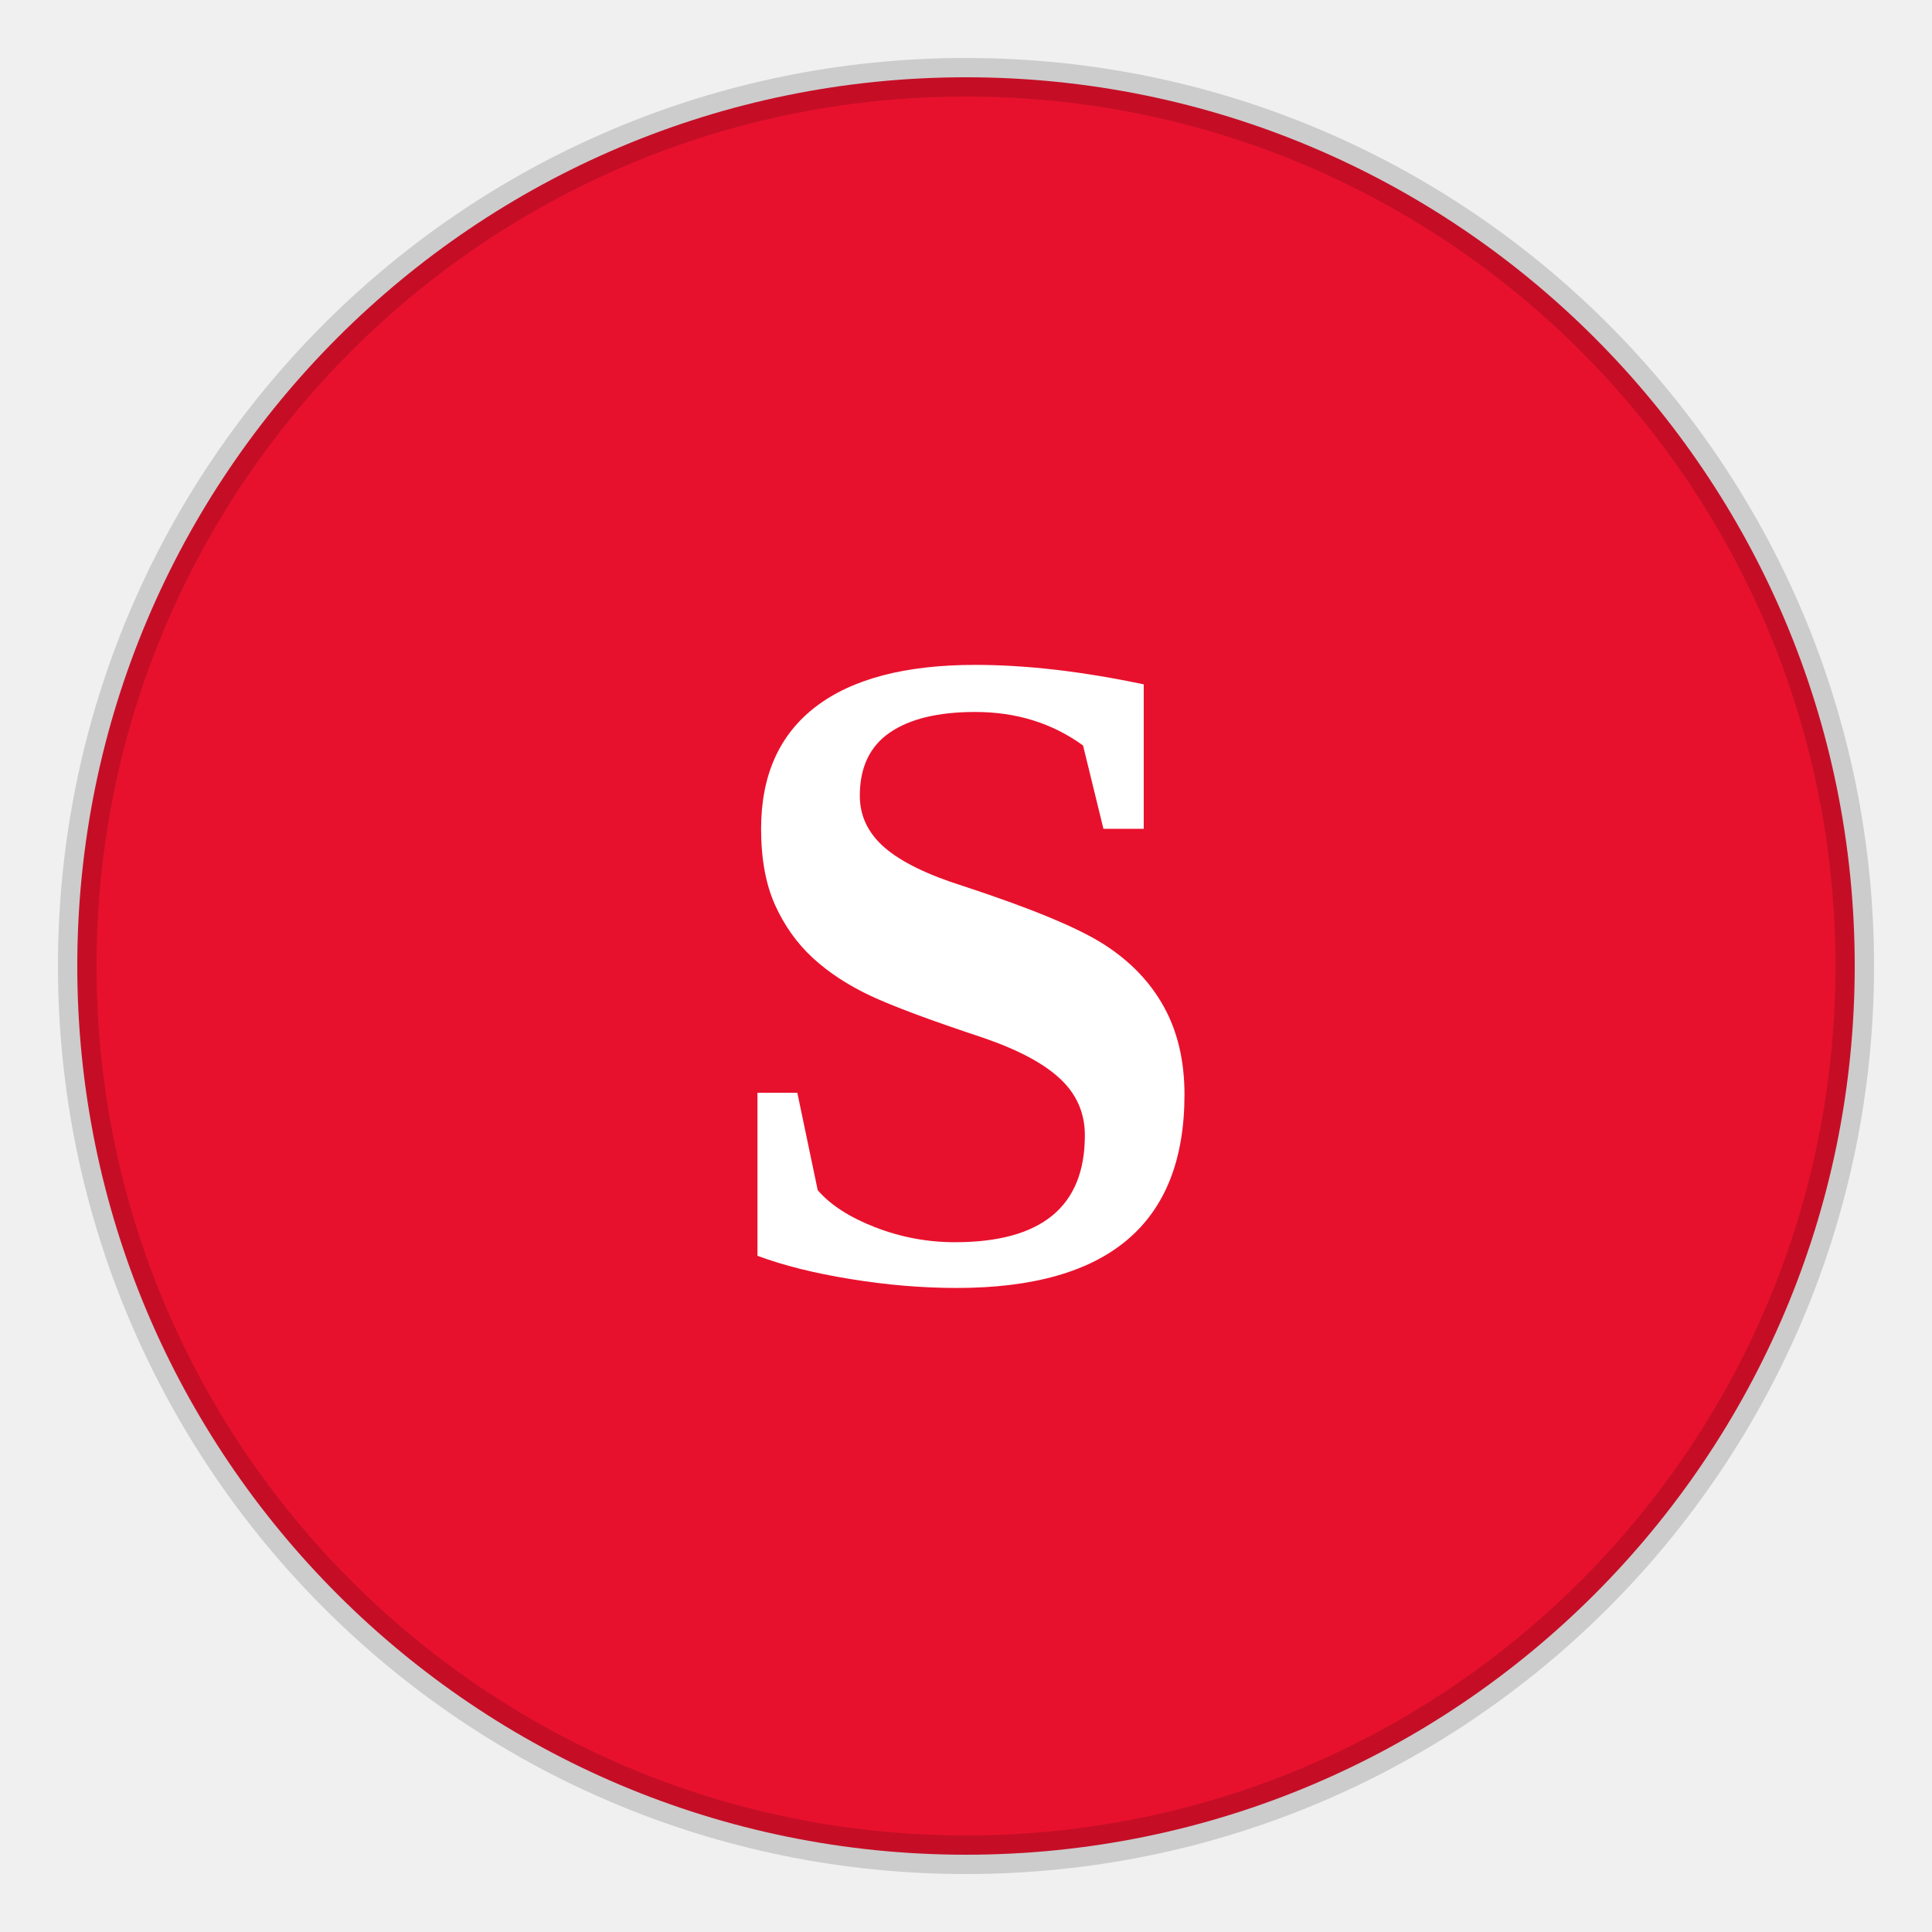
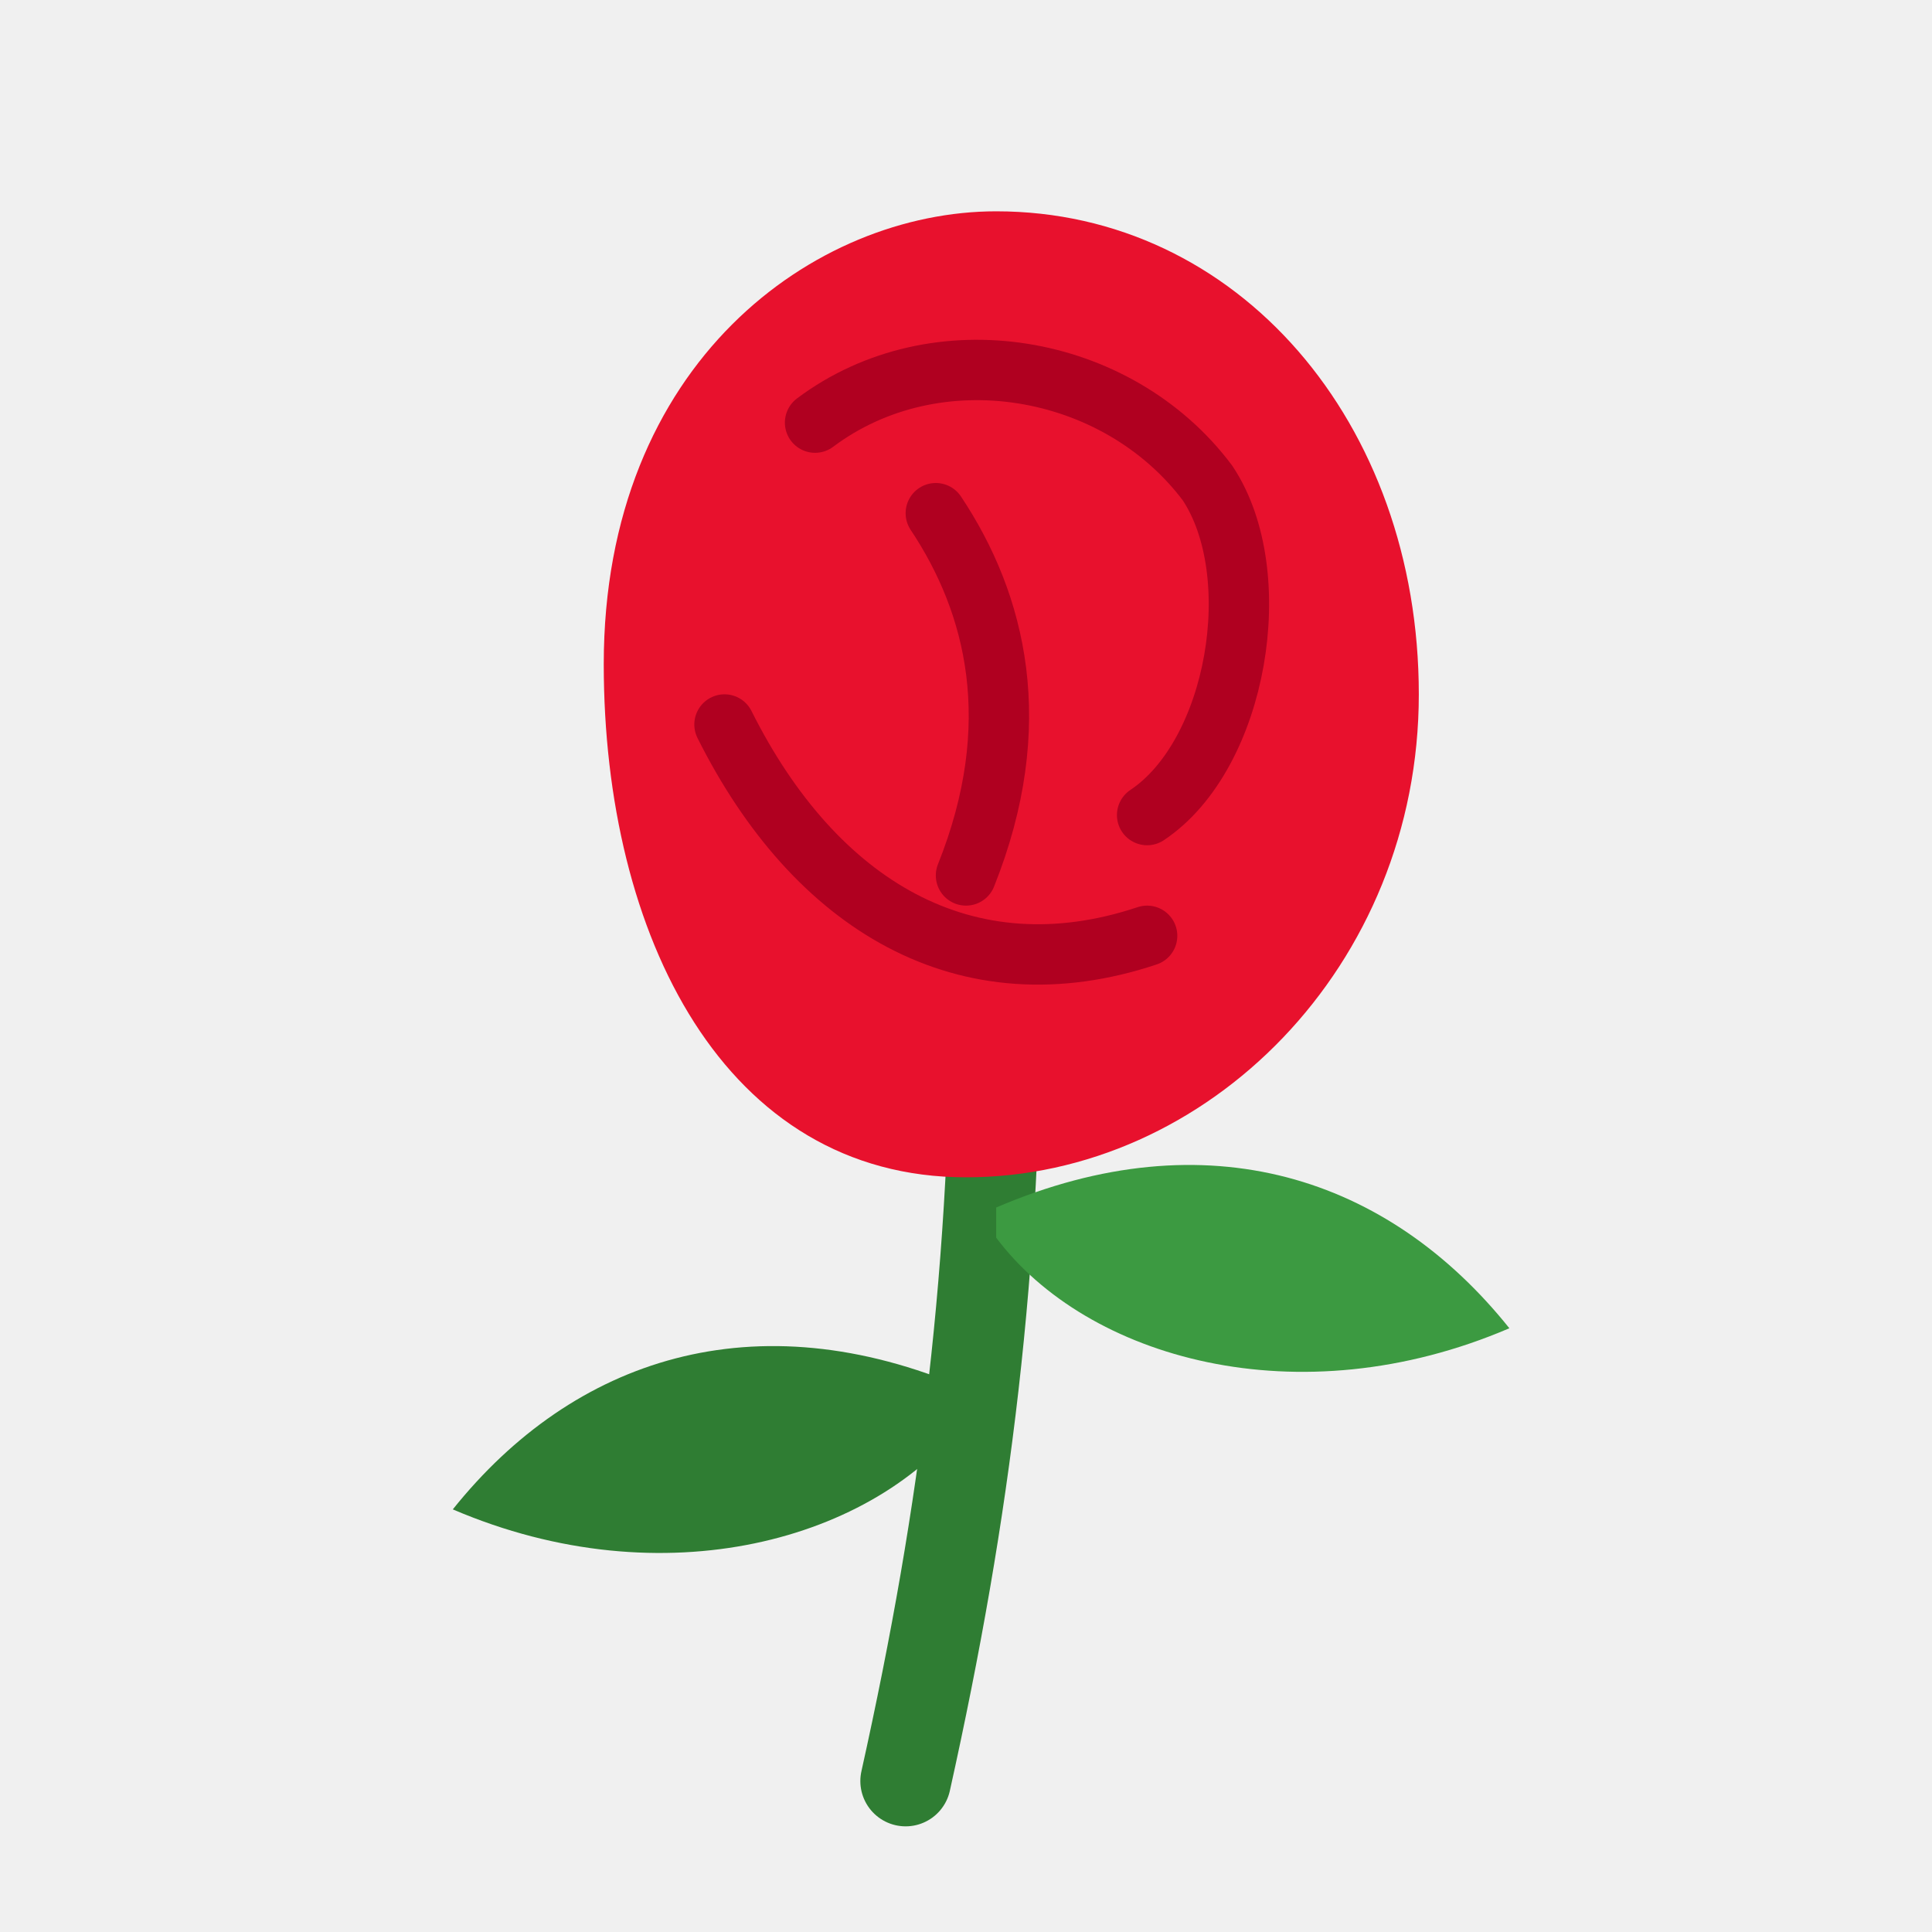
- <svg xmlns="http://www.w3.org/2000/svg" width="200" height="200" viewBox="0 0 200 200">
-   <circle cx="100" cy="100" r="92" fill="#E8112D" />
-   <circle cx="100" cy="100" r="92" fill="none" stroke="rgba(0,0,0,0.15)" stroke-width="4" />
-   <text x="100" y="100" text-anchor="middle" dominant-baseline="central" font-family="Georgia, 'Times New Roman', serif" font-weight="bold" font-size="96" fill="#ffffff">S</text>
+ <svg xmlns="http://www.w3.org/2000/svg" width="64" height="64" viewBox="0 0 64 64" role="img" aria-label="Socialdemokraterna – röd ros">
+   <path d="M33 32 C33 42 32 50 30 59" fill="none" stroke="#2F7D33" stroke-width="3" stroke-linecap="round" />
+   <path d="M32 46 C25 43 19 45 15 50 C22 53 29 51 32 47 Z" fill="#2F7D33" />
+   <path d="M33 40 C40 37 46 39 50 44 C43 47 36 45 33 41 Z" fill="#3C9A41" />
+   <path d="M20 22 C20 12 27 7 33 7 C41 7 47 14 47 23 C47 32 40 39 32 39 C24 39 20 31 20 22 Z" fill="#E8112D" />
+   <g fill="none" stroke="#B00020" stroke-width="2" stroke-linecap="round">
+     <path d="M27 14 C31 11 37 12 40 16 C42 19 41 25 38 27" />
+     <path d="M24 24 C27 30 32 33 38 31" />
+     <path d="M31 17 C33 20 34 24 32 29" />
+   </g>
</svg>
